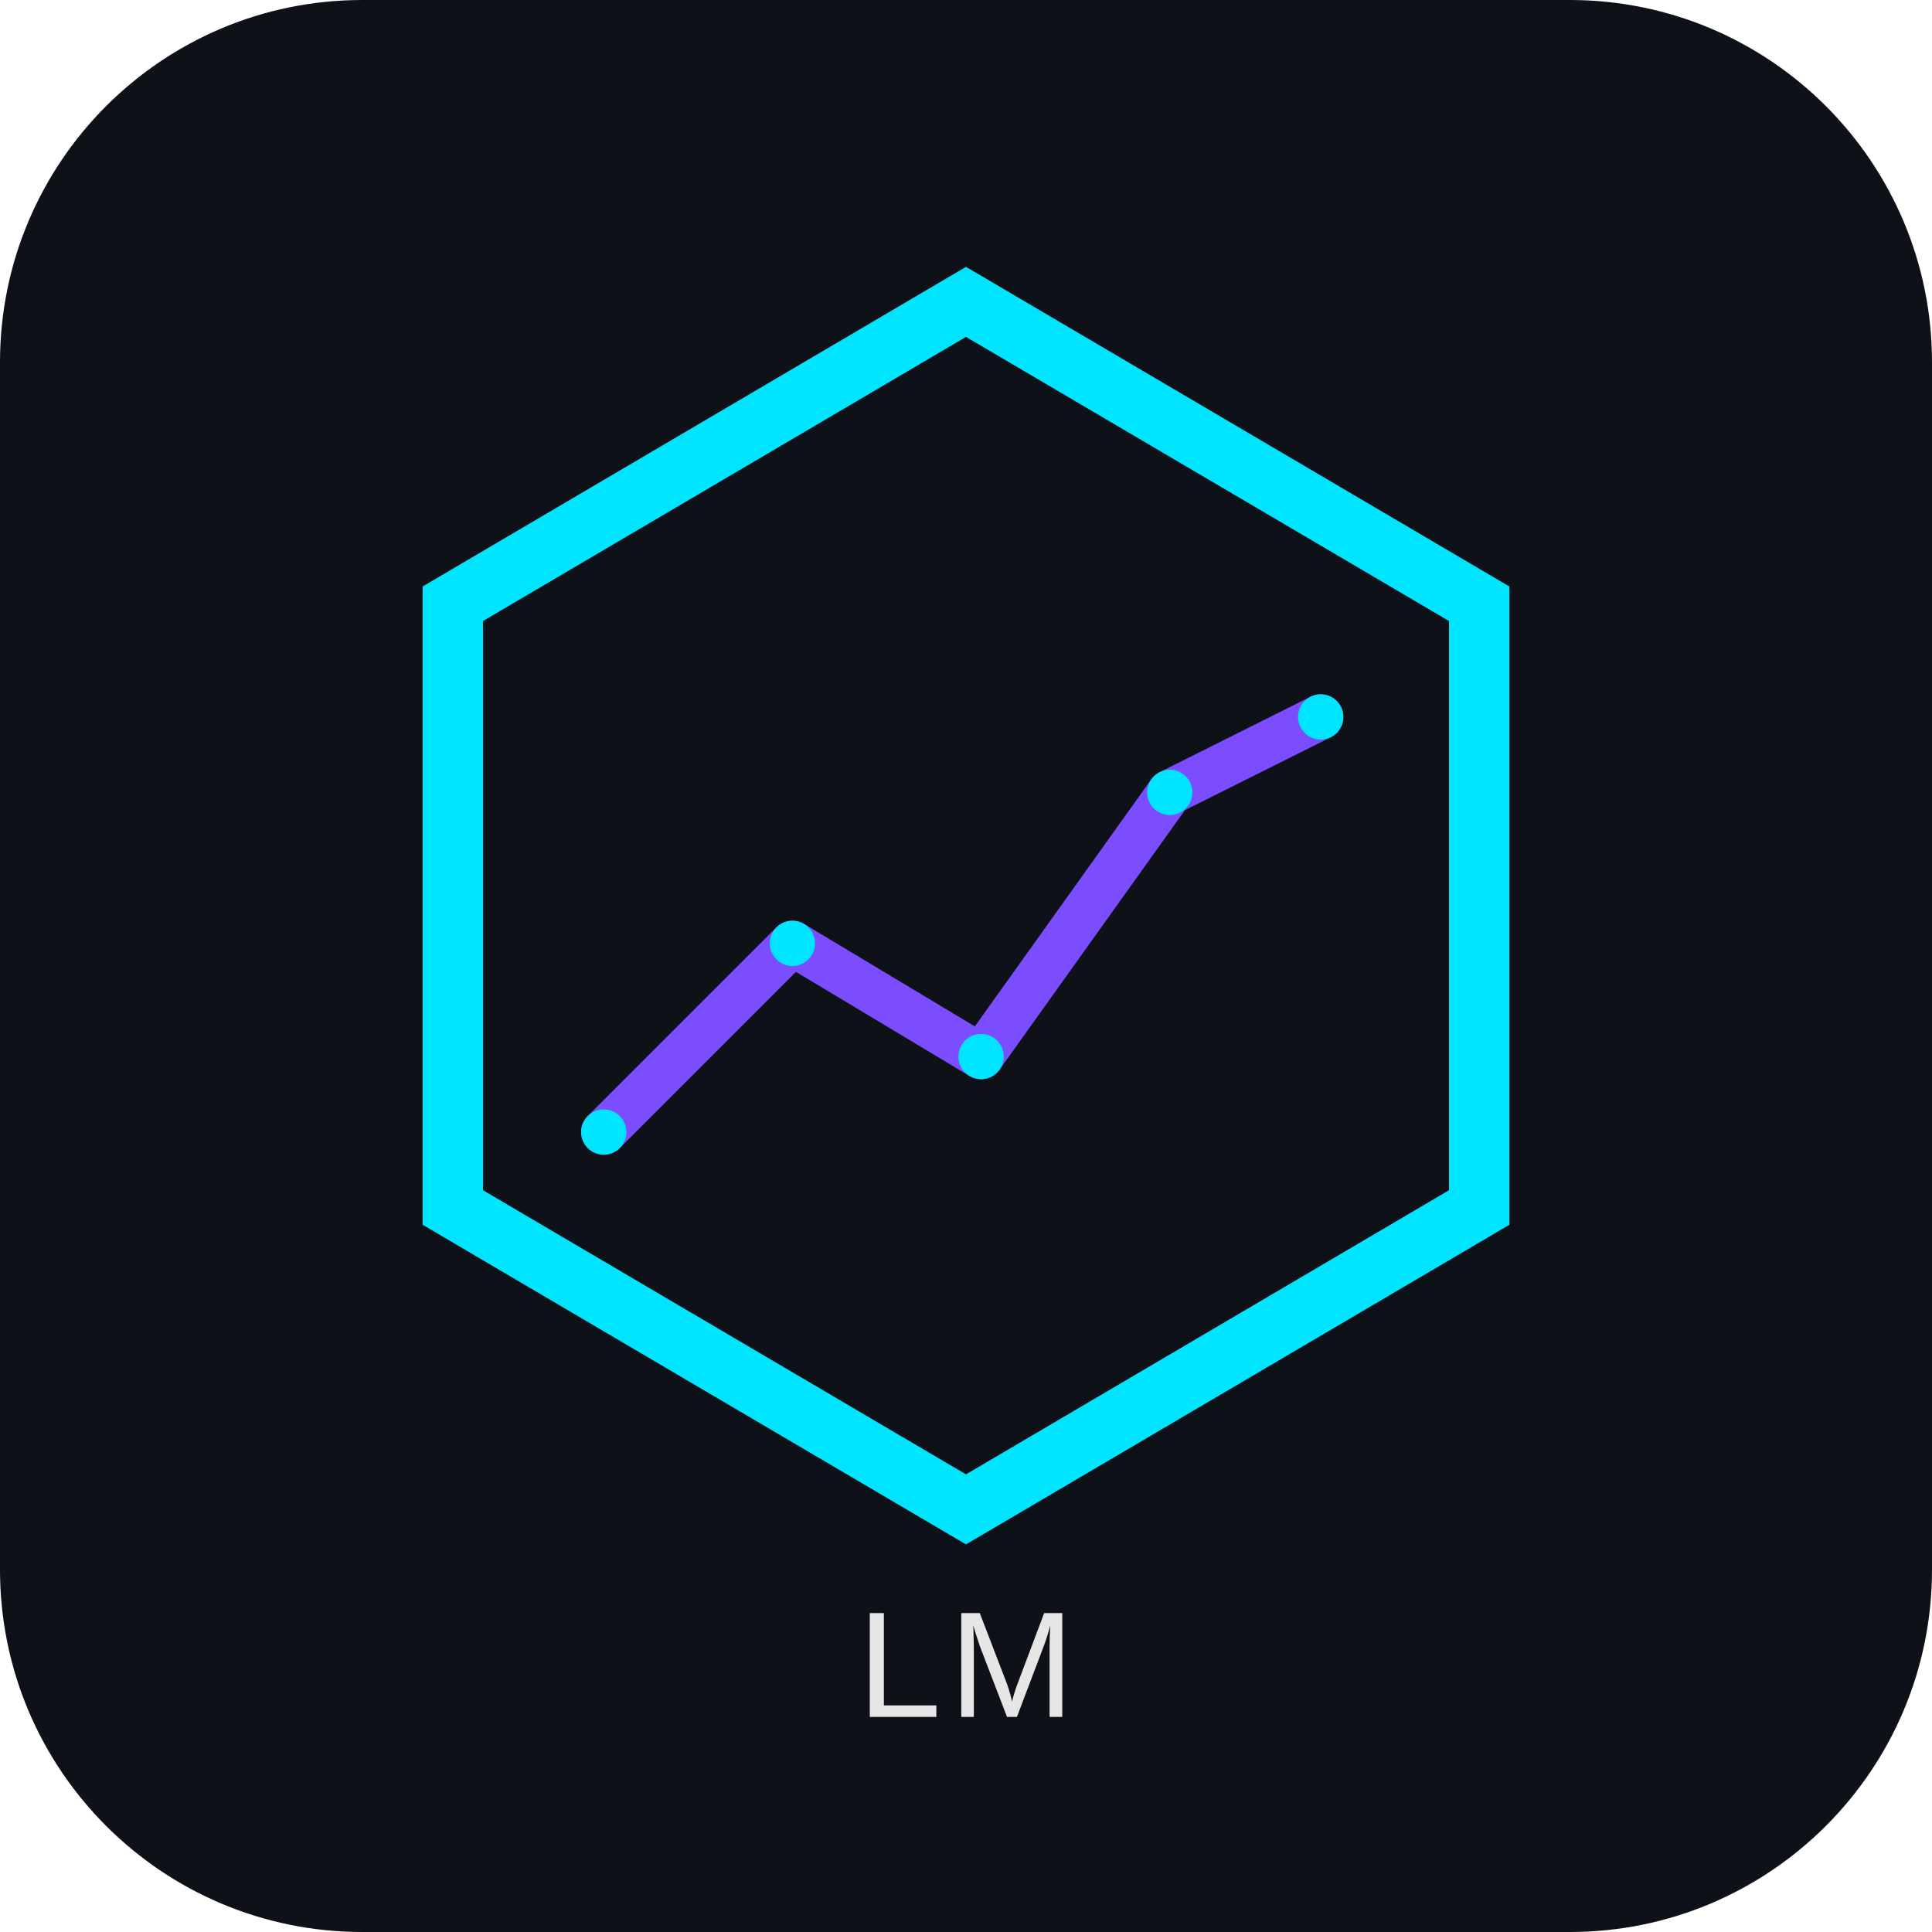
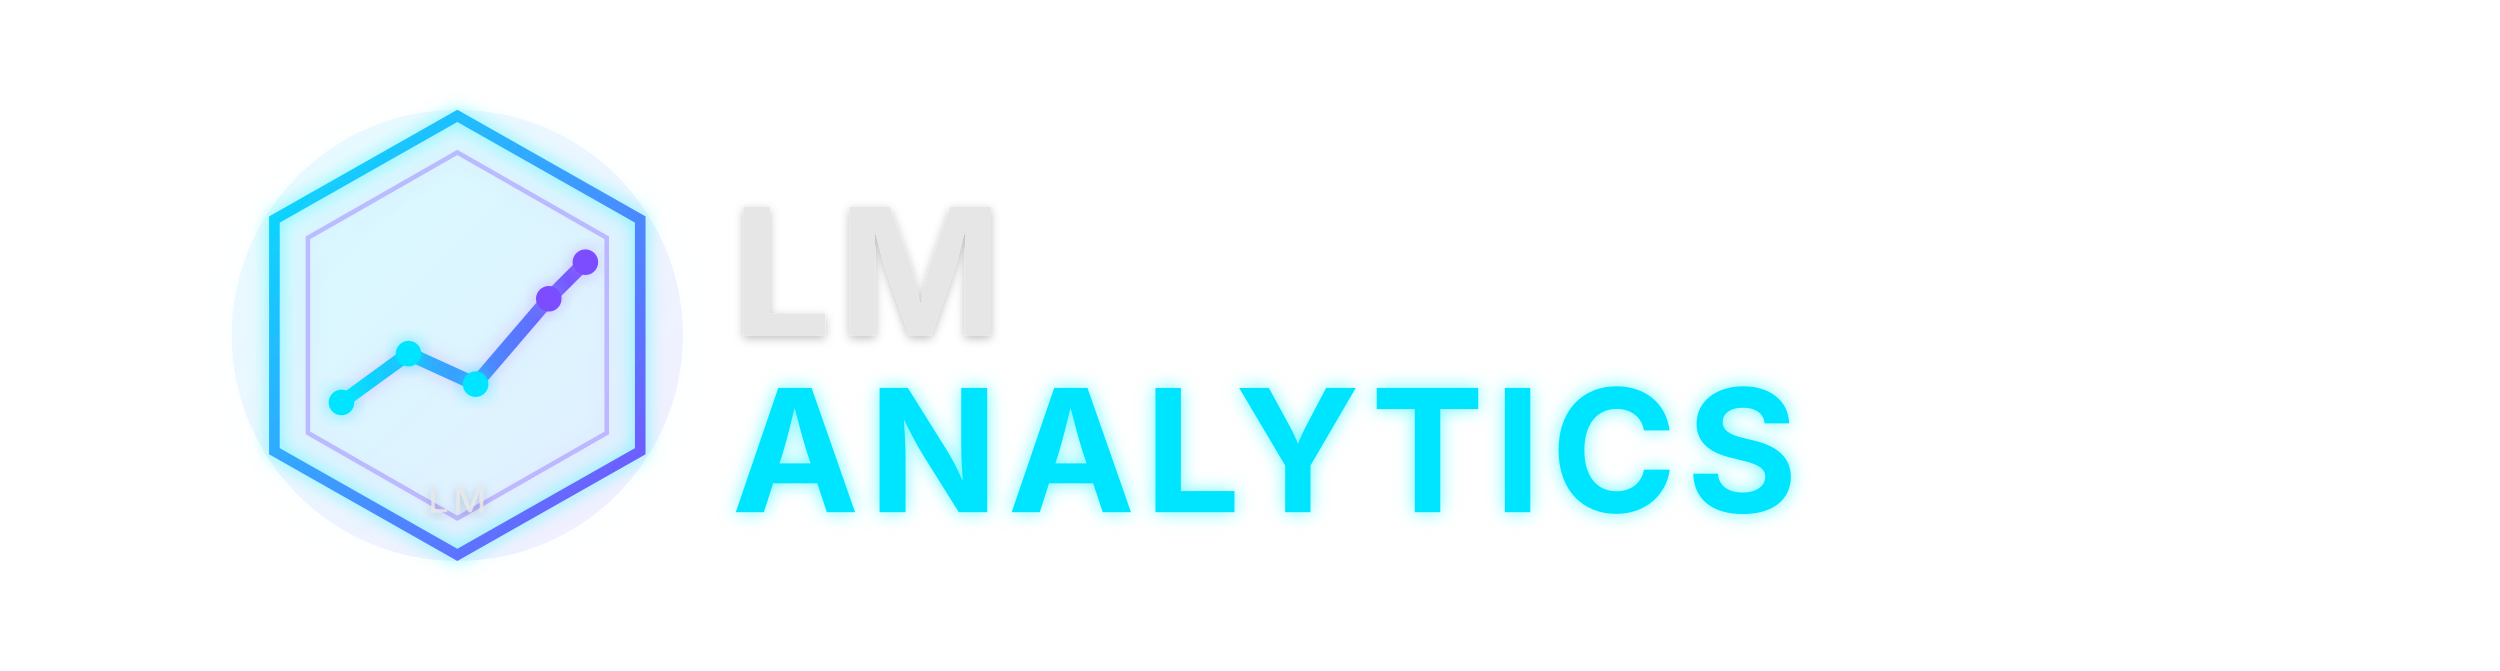
- <svg xmlns="http://www.w3.org/2000/svg" width="512" height="512" viewBox="0 0 512 512" fill="none">
-   <rect width="512" height="512" rx="96" fill="#0E1117" />
-   <polygon points="256,80 392,160 392,320 256,400 120,320 120,160" stroke="#00E5FF" stroke-width="16" fill="none" />
-   <polyline points="160,300 210,250 260,280 310,210 350,190" stroke="#7C4DFF" stroke-width="12" fill="none" stroke-linecap="round" stroke-linejoin="round" />
-   <circle cx="160" cy="300" r="6" fill="#00E5FF" />
-   <circle cx="210" cy="250" r="6" fill="#00E5FF" />
-   <circle cx="260" cy="280" r="6" fill="#00E5FF" />
-   <circle cx="310" cy="210" r="6" fill="#00E5FF" />
-   <circle cx="350" cy="190" r="6" fill="#00E5FF" />
-   <text x="256" y="455" text-anchor="middle" fill="#E6E6E6" font-size="40" font-family="Arial, Helvetica, sans-serif" letter-spacing="2">
-     LM
-   </text>
+ <svg xmlns="http://www.w3.org/2000/svg" width="820" height="220" viewBox="0 0 820 220">
+   <defs>
+     <linearGradient id="gStroke" x1="0" y1="0" x2="1" y2="1">
+       <stop offset="0%" stop-color="#00E5FF" />
+       <stop offset="100%" stop-color="#7C4DFF" />
+     </linearGradient>
+     <linearGradient id="gLine" x1="0" y1="0" x2="1" y2="0">
+       <stop offset="0%" stop-color="#00E5FF" />
+       <stop offset="100%" stop-color="#7C4DFF" />
+     </linearGradient>
+     <filter id="glowCyan" x="-40%" y="-40%" width="180%" height="180%">
+       <feGaussianBlur stdDeviation="3" result="b" />
+       <feColorMatrix in="b" type="matrix" values="0 0 0 0 0                 0 0 0 0 0.898                 0 0 0 0 1                 0 0 0 0.55 0" result="c" />
+       <feMerge>
+         <feMergeNode in="c" />
+         <feMergeNode in="SourceGraphic" />
+       </feMerge>
+     </filter>
+     <filter id="glowPurple" x="-40%" y="-40%" width="180%" height="180%">
+       <feGaussianBlur stdDeviation="3" result="b" />
+       <feColorMatrix in="b" type="matrix" values="0 0 0 0 0.486                 0 0 0 0 0.302                 0 0 0 0 1                 0 0 0 0.45 0" result="p" />
+       <feMerge>
+         <feMergeNode in="p" />
+         <feMergeNode in="SourceGraphic" />
+       </feMerge>
+     </filter>
+     <filter id="softGlow" x="-40%" y="-40%" width="180%" height="180%">
+       <feGaussianBlur stdDeviation="6" result="b" />
+       <feColorMatrix in="b" type="matrix" values="0 0 0 0 0.2                 0 0 0 0 0.85                 0 0 0 0 1                 0 0 0 0.25 0" result="c" />
+       <feMerge>
+         <feMergeNode in="c" />
+         <feMergeNode in="SourceGraphic" />
+       </feMerge>
+     </filter>
+     <filter id="glass" x="-30%" y="-30%" width="160%" height="160%">
+       <feOffset dx="0" dy="1" result="off" />
+       <feGaussianBlur in="off" stdDeviation="1.5" result="blur" />
+       <feColorMatrix in="blur" type="matrix" values="0 0 0 0 0                 0 0 0 0 0                 0 0 0 0 0                 0 0 0 0.25 0" result="shadow" />
+       <feMerge>
+         <feMergeNode in="shadow" />
+         <feMergeNode in="SourceGraphic" />
+       </feMerge>
+     </filter>
+   </defs>
+   <rect width="100%" height="100%" fill="transparent" />
+   <g transform="translate(60,20)">
+     <circle cx="90" cy="90" r="74" fill="url(#gStroke)" opacity="0.10" filter="url(#softGlow)" />
+     <path d="M90 18          L150 52          L150 128          L90 162          L30 128          L30 52          Z" fill="rgba(0,229,255,0.04)" stroke="url(#gStroke)" stroke-width="3.5" filter="url(#glowCyan)" />
+     <path d="M90 30          L139 58          L139 122          L90 150          L41 122          L41 58          Z" fill="none" stroke="rgba(124,77,255,0.35)" stroke-width="1.5" filter="url(#glowPurple)" />
+     <path d="M52 112          L74 96          L96 106          L120 78          L132 66" fill="none" stroke="url(#gLine)" stroke-width="4.5" stroke-linecap="round" stroke-linejoin="round" filter="url(#glowPurple)" />
+     <circle cx="52" cy="112" r="4.2" fill="#00E5FF" filter="url(#glowCyan)" />
+     <circle cx="74" cy="96" r="4.2" fill="#00E5FF" filter="url(#glowCyan)" />
+     <circle cx="96" cy="106" r="4.2" fill="#00E5FF" filter="url(#glowCyan)" />
+     <circle cx="120" cy="78" r="4.2" fill="#7C4DFF" filter="url(#glowPurple)" />
+     <circle cx="132" cy="66" r="4.2" fill="#7C4DFF" filter="url(#glowPurple)" />
+     <text x="90" y="148" text-anchor="middle" font-family="Inter, Segoe UI, Arial, sans-serif" font-size="12" letter-spacing="1.5" fill="#E6E6E6" opacity="0.85" filter="url(#glass)">LM</text>
+   </g>
+   <g transform="translate(240,70)">
+     <text x="0" y="40" font-family="Inter, Segoe UI, Arial, sans-serif" font-size="58" font-weight="700" letter-spacing="2" fill="#E6E6E6" filter="url(#glass)">LM</text>
+     <text x="0" y="98" font-family="Inter, Segoe UI, Arial, sans-serif" font-size="56" font-weight="700" letter-spacing="3" fill="#00E5FF" filter="url(#glowCyan)">ANALYTICS</text>
+     <path d="M2 112 L270 112" stroke="rgba(124,77,255,0.45)" stroke-width="3" stroke-linecap="round" filter="url(#glowPurple)" />
+   </g>
</svg>
